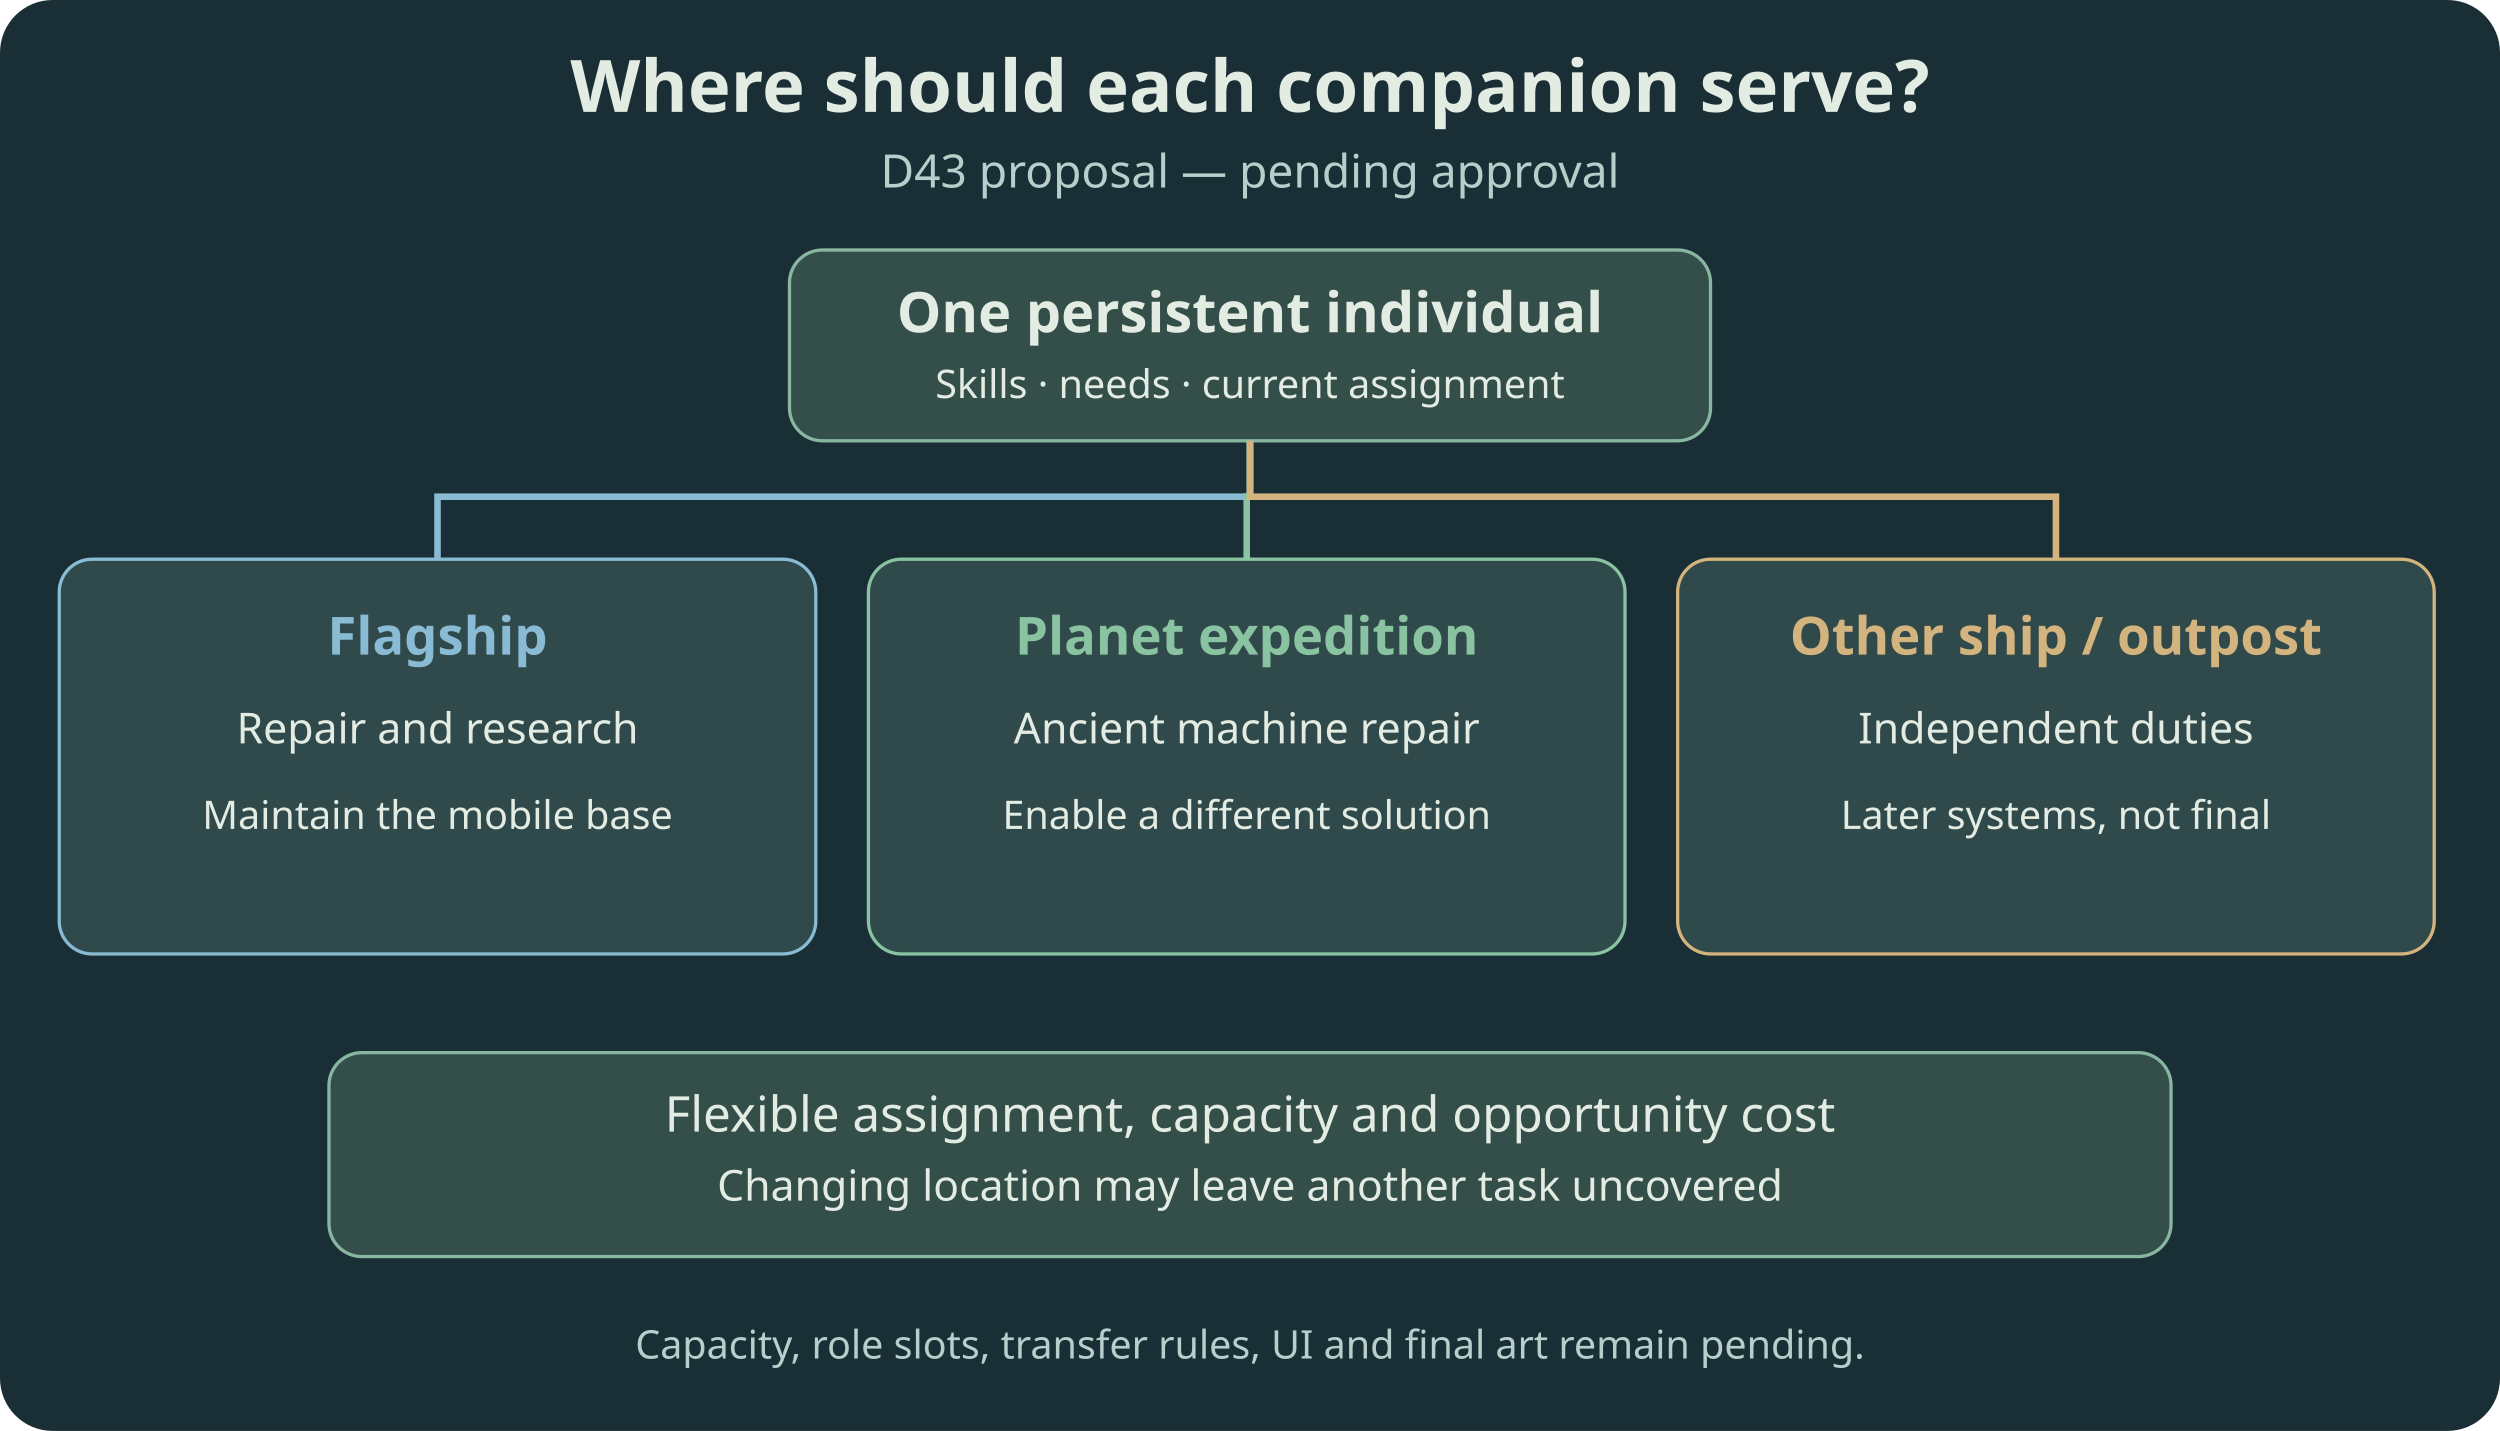
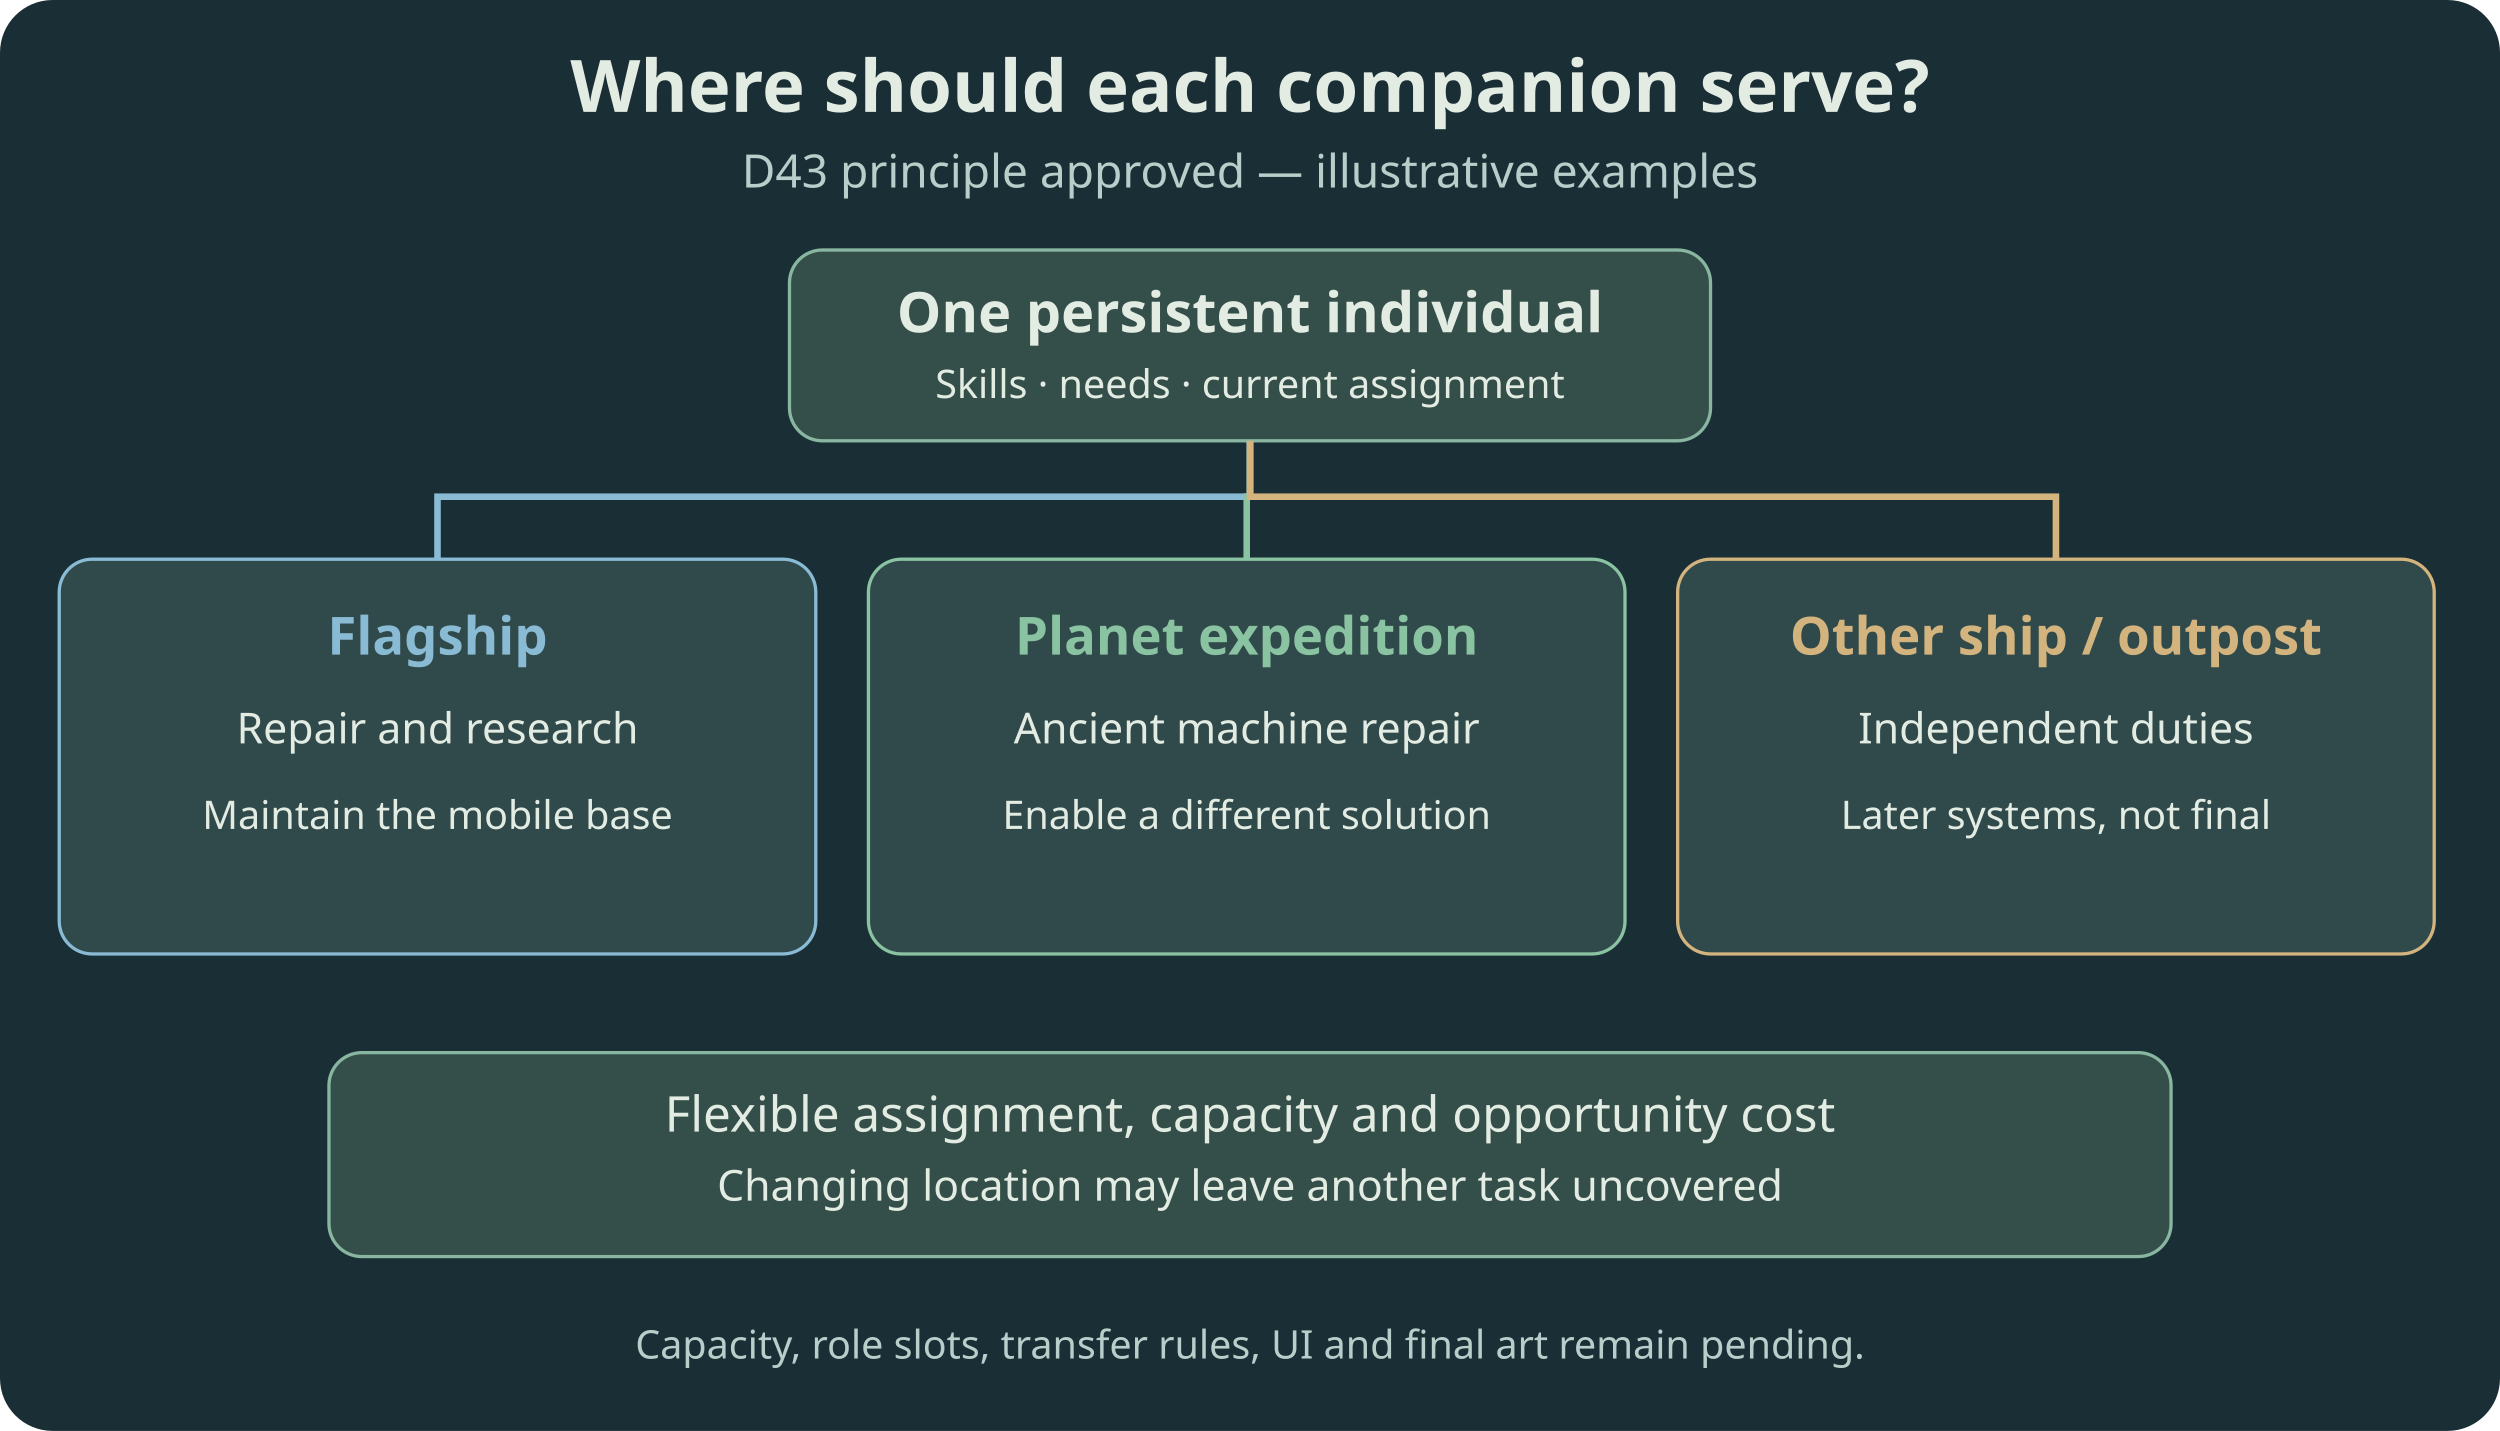
<svg xmlns="http://www.w3.org/2000/svg" viewBox="0 0 760 435" role="img">
  <rect width="760" height="435" rx="16" fill="#192e35" />
  <g font-family="sans-serif" fill="#e3ece3" text-anchor="middle">
    <text x="380" y="34" font-size="22" font-weight="bold">Where should each companion serve?</text>
-     <text x="380" y="57" font-size="14" fill="#b7ceca">D43 proposal — pending approval</text>
+     <text x="380" y="57" font-size="14" fill="#b7ceca">D43 principle approved — illustrative examples</text>
    <rect x="240" y="76" width="280" height="58" rx="10" fill="#344e49" stroke="#89b6a1" />
    <text x="380" y="101" font-size="17" font-weight="bold">One persistent individual</text>
    <text x="380" y="121" font-size="12">Skills · needs · current assignment</text>
    <path d="M380 134V151H133V170" fill="none" stroke="#8abbd5" stroke-width="2" />
    <rect x="18" y="170" width="230" height="120" rx="10" fill="#30494a" stroke="#8abbd5" />
    <text x="133" y="199" font-size="16" font-weight="bold" fill="#8abbd5">Flagship</text>
    <text x="133" y="226" font-size="13">Repair and research</text>
    <text x="133" y="252" font-size="12">Maintain the mobile base</text>
    <path d="M380 134V151H379V170" fill="none" stroke="#8ac3a1" stroke-width="2" />
    <rect x="264" y="170" width="230" height="120" rx="10" fill="#30494a" stroke="#8ac3a1" />
    <text x="379" y="199" font-size="16" font-weight="bold" fill="#8ac3a1">Planet expedition</text>
    <text x="379" y="226" font-size="13">Ancient machine repair</text>
    <text x="379" y="252" font-size="12">Enable a different solution</text>
    <path d="M380 134V151H625V170" fill="none" stroke="#d4b47e" stroke-width="2" />
    <rect x="510" y="170" width="230" height="120" rx="10" fill="#30494a" stroke="#d4b47e" />
    <text x="625" y="199" font-size="16" font-weight="bold" fill="#d4b47e">Other ship / outpost</text>
    <text x="625" y="226" font-size="13">Independent duties</text>
    <text x="625" y="252" font-size="12">Later systems, not final</text>
    <rect x="100" y="320" width="560" height="62" rx="10" fill="#344e49" stroke="#89b6a1" />
    <text x="380" y="344" font-size="15">Flexible assignment, capacity and opportunity cost</text>
    <text x="380" y="365" font-size="13">Changing location may leave another task uncovered</text>
    <text x="380" y="413" font-size="12" fill="#b7ceca">Capacity, role slots, transfer rules, UI and final art remain pending.</text>
  </g>
</svg>
